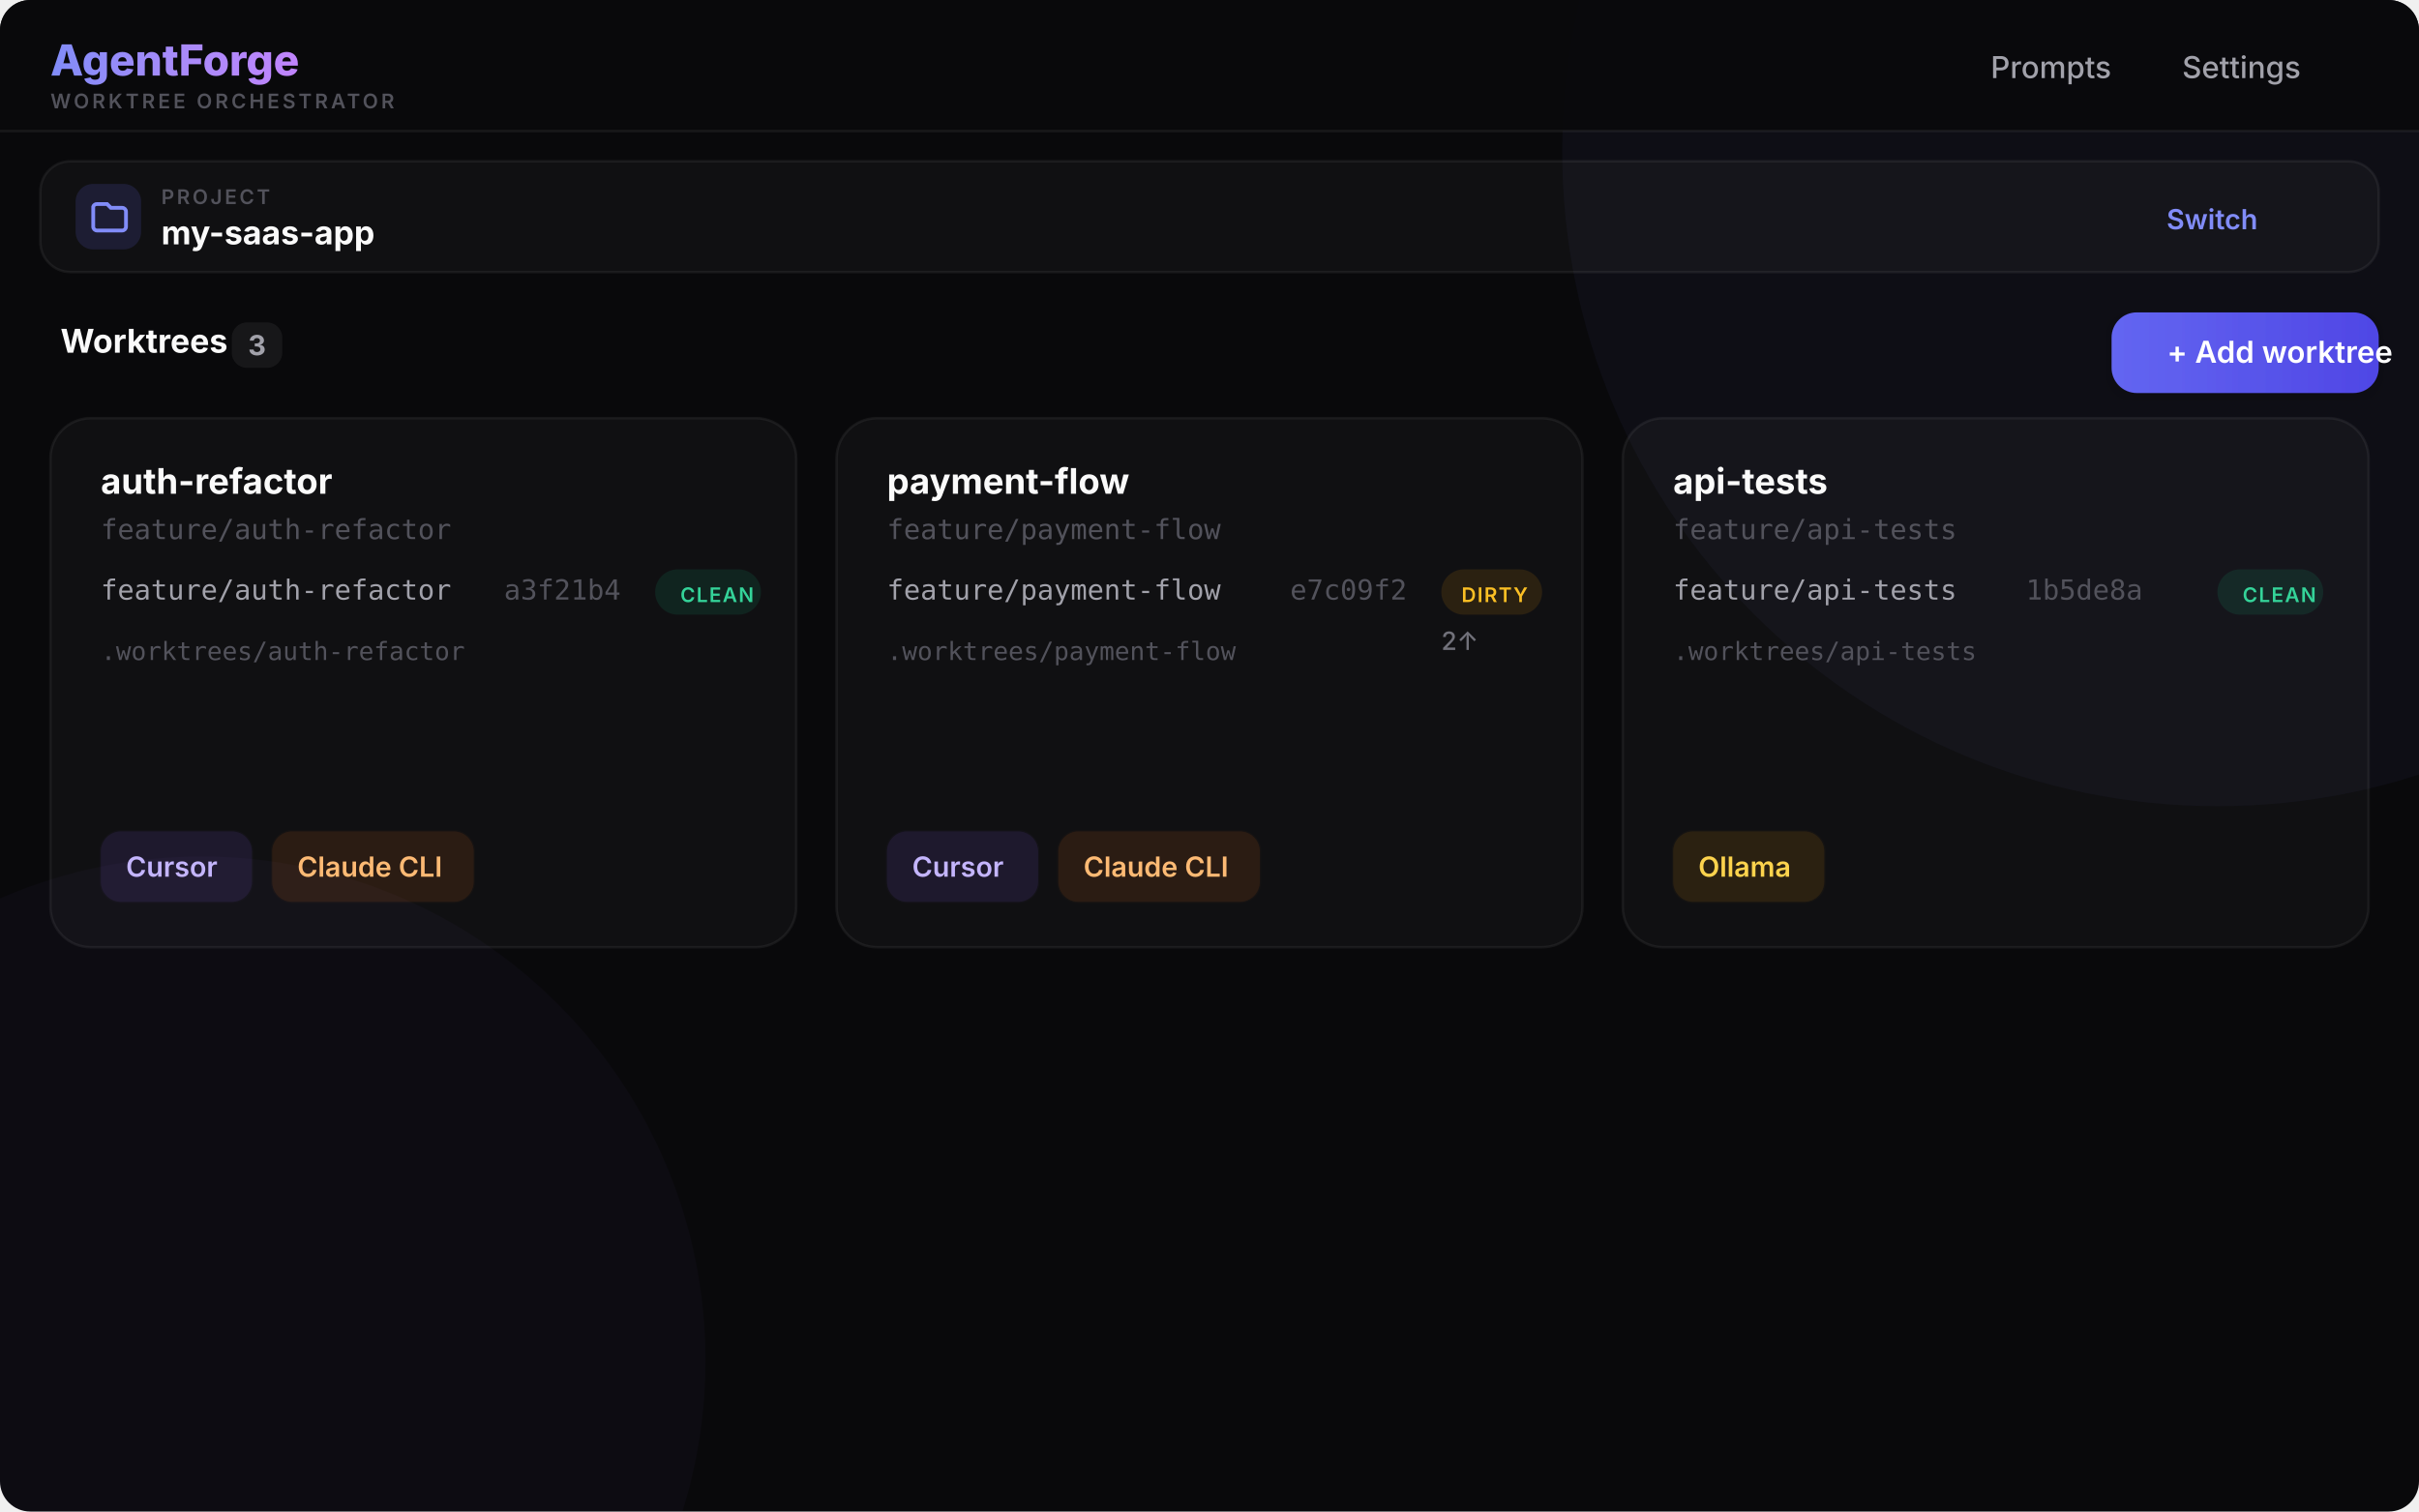
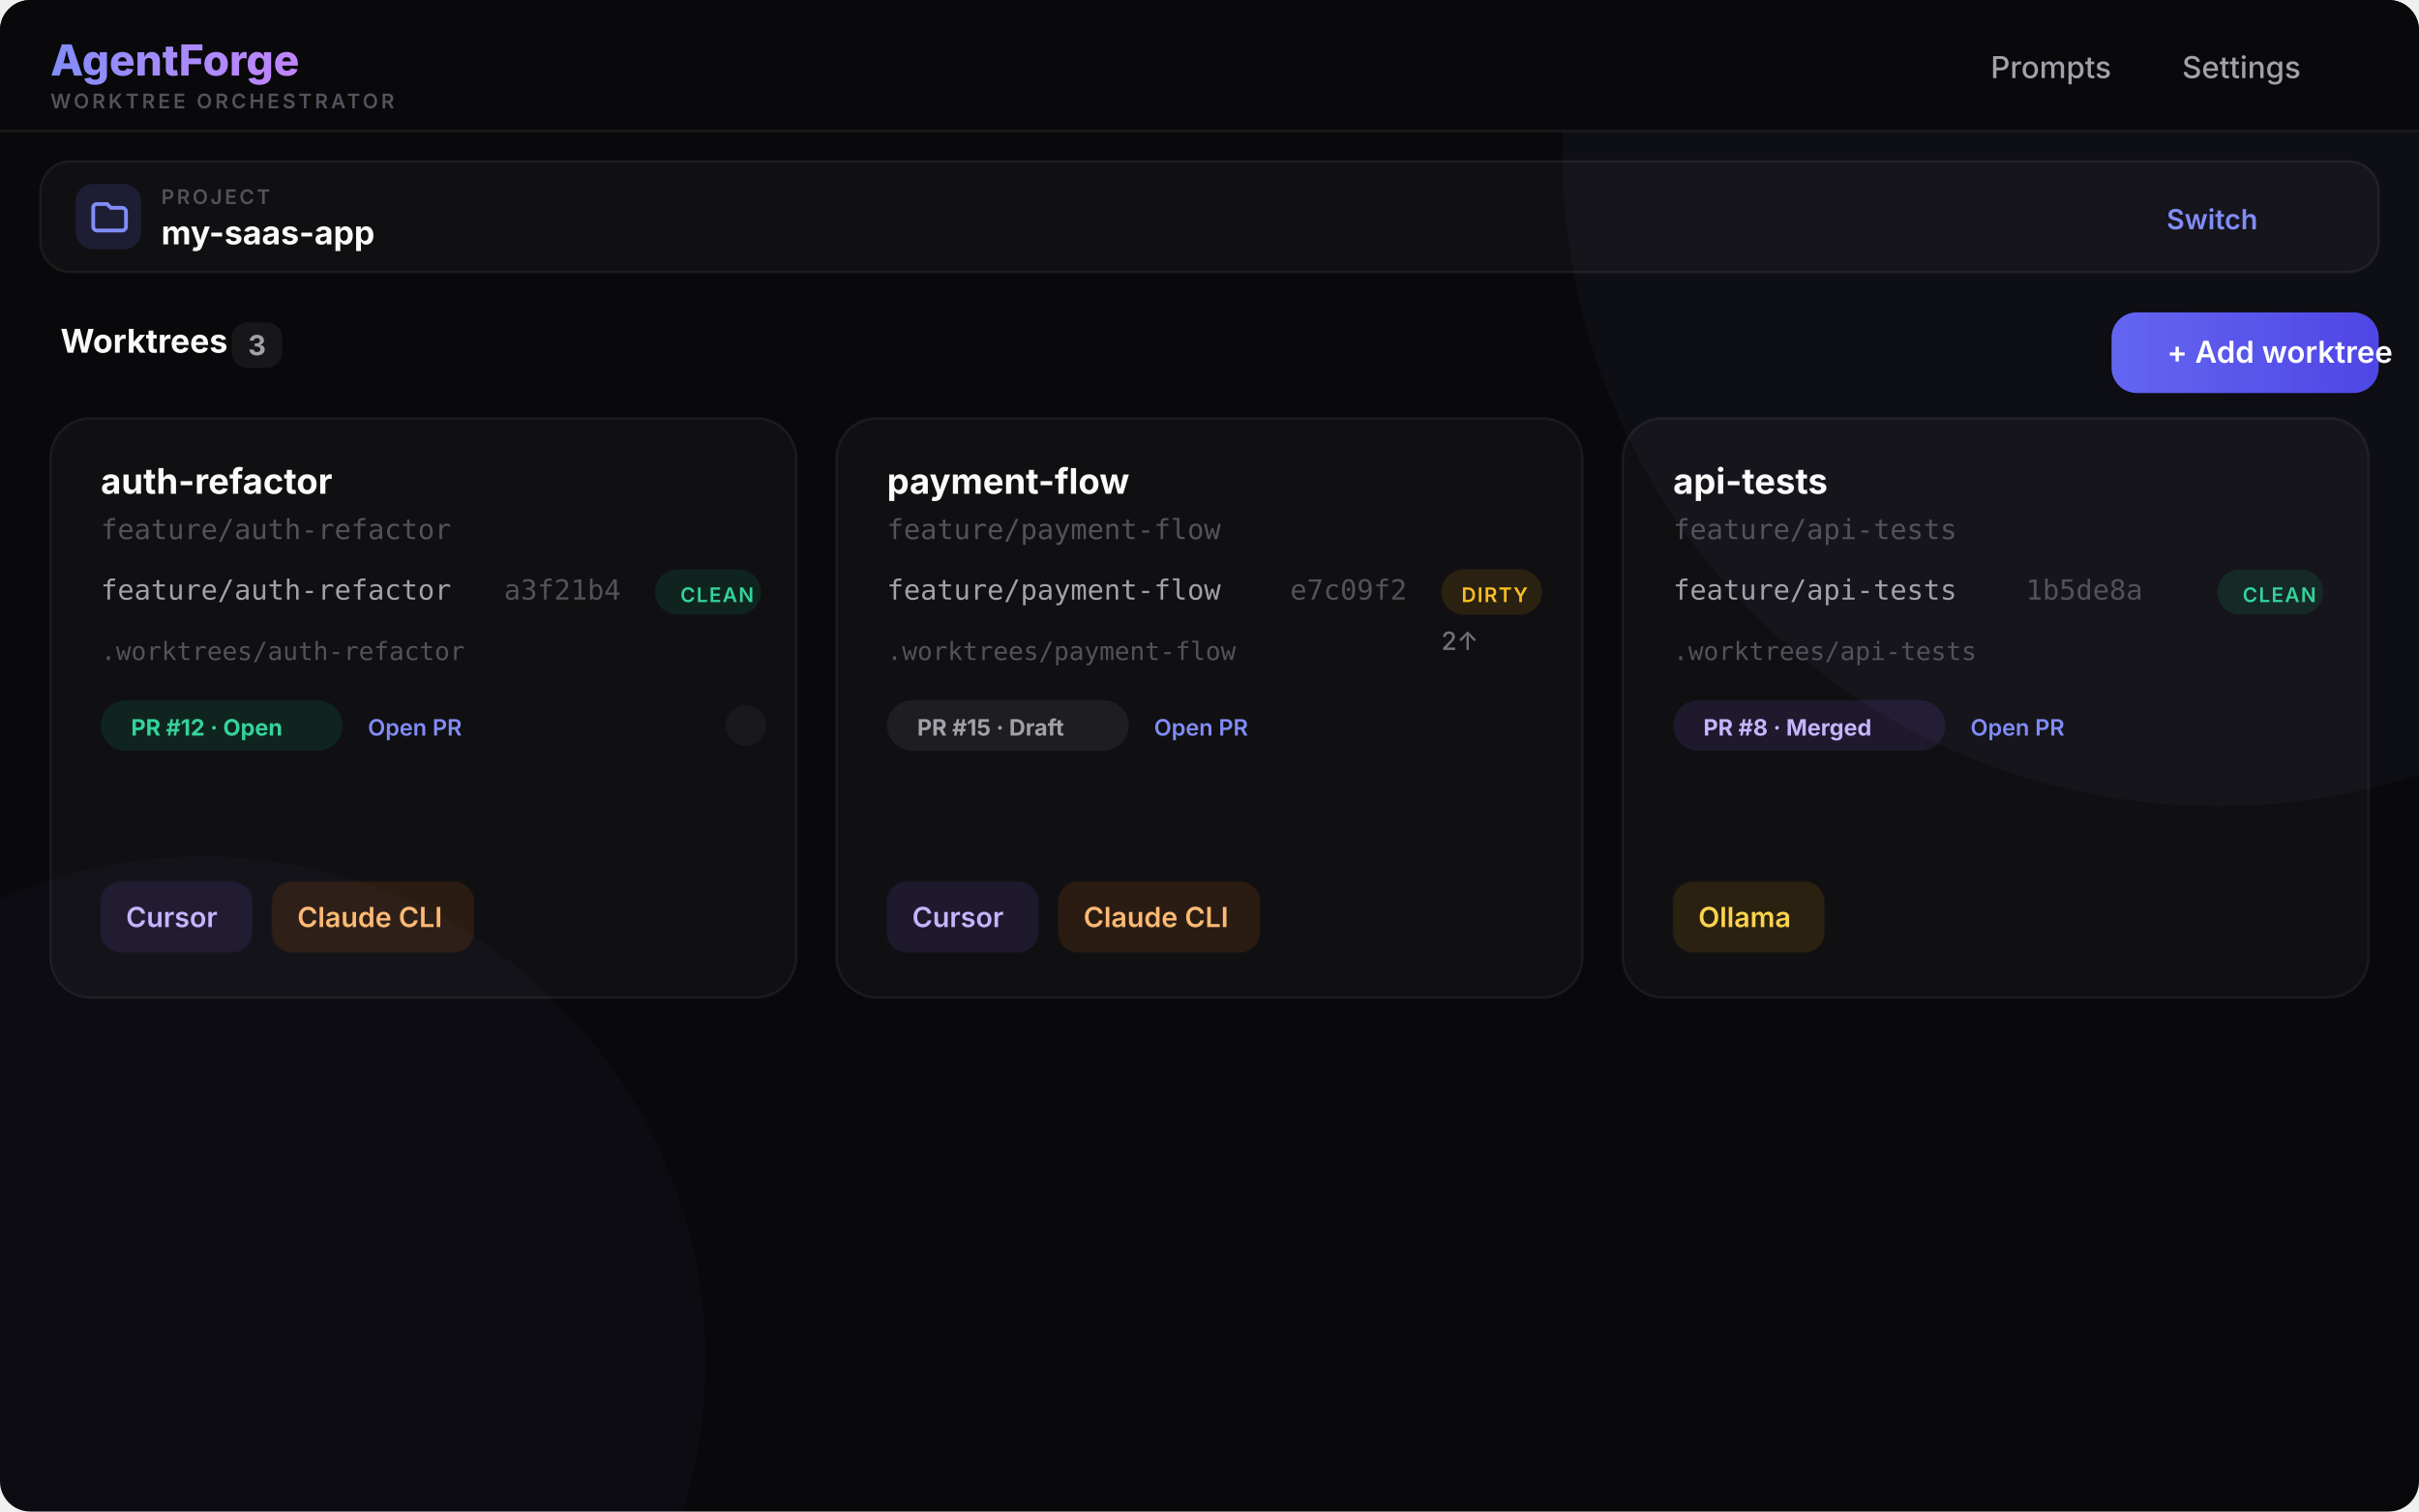
<svg xmlns="http://www.w3.org/2000/svg" viewBox="0 0 960 600" fill="none">
  <defs>
    <linearGradient id="brand-d" x1="0" y1="0" x2="1" y2="0">
      <stop offset="0%" stop-color="#818cf8" />
      <stop offset="50%" stop-color="#a78bfa" />
      <stop offset="100%" stop-color="#c084fc" />
    </linearGradient>
    <linearGradient id="cta-d" x1="0" y1="0" x2="1" y2="0">
      <stop offset="0%" stop-color="#6366f1" />
      <stop offset="100%" stop-color="#4f46e5" />
    </linearGradient>
    <filter id="shadow-d" x="-4%" y="-4%" width="108%" height="116%">
      <feDropShadow dx="0" dy="2" stdDeviation="8" flood-opacity="0.3" />
    </filter>
    <filter id="shadow-sm-d" x="-2%" y="-2%" width="104%" height="112%">
      <feDropShadow dx="0" dy="1" stdDeviation="4" flood-opacity="0.2" />
    </filter>
    <clipPath id="round-d">
      <rect width="960" height="600" rx="12" />
    </clipPath>
  </defs>
  <g clip-path="url(#round-d)">
    <rect width="960" height="600" fill="#09090b" />
    <circle cx="880" cy="60" r="260" fill="#6366f1" opacity="0.05" />
    <circle cx="80" cy="540" r="200" fill="#8b5cf6" opacity="0.03" />
    <rect width="960" height="52" fill="#09090b" opacity="0.9" />
    <line x1="0" y1="52" x2="960" y2="52" stroke="#ffffff" stroke-opacity="0.06" />
    <text x="20" y="30" font-family="system-ui,-apple-system,sans-serif" font-size="17" font-weight="800" fill="url(#brand-d)">AgentForge</text>
    <text x="20" y="43" font-family="system-ui,-apple-system,sans-serif" font-size="8" font-weight="600" fill="#52525b" letter-spacing="1.2">WORKTREE ORCHESTRATOR</text>
    <text x="790" y="31" font-family="system-ui,-apple-system,sans-serif" font-size="12" font-weight="500" fill="#a1a1aa">Prompts</text>
    <text x="866" y="31" font-family="system-ui,-apple-system,sans-serif" font-size="12" font-weight="500" fill="#a1a1aa">Settings</text>
    <rect x="16" y="64" width="928" height="44" rx="12" fill="#ffffff" opacity="0.03" filter="url(#shadow-sm-d)" />
    <rect x="16" y="64" width="928" height="44" rx="12" fill="none" stroke="#ffffff" stroke-opacity="0.06" />
    <rect x="30" y="73" width="26" height="26" rx="7" fill="#6366f1" opacity="0.15" />
    <path d="M37 82v8a1.5 1.5 0 001.5 1.5h10a1.5 1.5 0 001.5-1.5v-6a1.5 1.5 0 00-1.5-1.5h-4.5l-1.5-1.5h-4A1.5 1.5 0 0037 82z" stroke="#818cf8" stroke-width="1.5" fill="none" />
    <text x="64" y="81" font-family="system-ui,-apple-system,sans-serif" font-size="8" font-weight="600" fill="#52525b" letter-spacing="1">PROJECT</text>
    <text x="64" y="97" font-family="system-ui,-apple-system,sans-serif" font-size="13" font-weight="700" fill="#fafafa">my-saas-app</text>
    <text x="896" y="91" font-family="system-ui,-apple-system,sans-serif" font-size="11" font-weight="600" fill="#818cf8" text-anchor="end">Switch</text>
    <text x="24" y="140" font-family="system-ui,-apple-system,sans-serif" font-size="13" font-weight="700" fill="#fafafa">Worktrees</text>
    <rect x="92" y="128" width="20" height="18" rx="6" fill="#ffffff" opacity="0.06" />
    <text x="102" y="141" font-family="system-ui,-apple-system,sans-serif" font-size="11" font-weight="700" fill="#a1a1aa" text-anchor="middle">3</text>
    <rect x="838" y="124" width="106" height="32" rx="10" fill="url(#cta-d)" filter="url(#shadow-sm-d)" />
    <text x="860" y="144" font-family="system-ui,-apple-system,sans-serif" font-size="12" font-weight="600" fill="#ffffff">+ Add worktree</text>
-     <rect x="20" y="166" width="296" height="210" rx="16" fill="#ffffff" opacity="0.03" filter="url(#shadow-d)" />
-     <rect x="20" y="166" width="296" height="210" rx="16" fill="none" stroke="#ffffff" stroke-opacity="0.06" />
+     <rect x="20" y="166" width="296" height="230" rx="16" fill="#ffffff" opacity="0.03" filter="url(#shadow-d)" />
+     <rect x="20" y="166" width="296" height="230" rx="16" fill="none" stroke="#ffffff" stroke-opacity="0.06" />
    <text x="40" y="196" font-family="system-ui,-apple-system,sans-serif" font-size="14" font-weight="700" fill="#fafafa">auth-refactor</text>
    <text x="40" y="214" font-family="ui-monospace,monospace" font-size="11" fill="#52525b">feature/auth-refactor</text>
    <text x="40" y="238" font-family="ui-monospace,monospace" font-size="11" font-weight="500" fill="#a1a1aa">feature/auth-refactor</text>
    <text x="200" y="238" font-family="ui-monospace,monospace" font-size="11" fill="#52525b">a3f21b4</text>
    <rect x="260" y="226" width="42" height="18" rx="9" fill="#10b981" opacity="0.12" />
    <text x="270" y="239" font-family="system-ui,-apple-system,sans-serif" font-size="8" font-weight="600" fill="#34d399" letter-spacing="0.5">CLEAN</text>
    <text x="40" y="262" font-family="ui-monospace,monospace" font-size="10" fill="#52525b">.worktrees/auth-refactor</text>
-     <rect x="40" y="330" width="60" height="28" rx="8" fill="#8b5cf6" opacity="0.12" stroke="#8b5cf6" stroke-opacity="0.2" />
-     <text x="50" y="348" font-family="system-ui,-apple-system,sans-serif" font-size="11" font-weight="600" fill="#c4b5fd">Cursor</text>
-     <rect x="108" y="330" width="80" height="28" rx="8" fill="#f97316" opacity="0.12" stroke="#f97316" stroke-opacity="0.2" />
-     <text x="118" y="348" font-family="system-ui,-apple-system,sans-serif" font-size="11" font-weight="600" fill="#fdba74">Claude CLI</text>
-     <rect x="332" y="166" width="296" height="210" rx="16" fill="#ffffff" opacity="0.03" filter="url(#shadow-d)" />
-     <rect x="332" y="166" width="296" height="210" rx="16" fill="none" stroke="#ffffff" stroke-opacity="0.06" />
+     <rect x="40" y="278" width="96" height="20" rx="10" fill="#10b981" opacity="0.12" />
+     <text x="52" y="292" font-family="system-ui,-apple-system,sans-serif" font-size="9" font-weight="700" fill="#34d399">PR #12 · Open</text>
+     <text x="146" y="292" font-family="system-ui,-apple-system,sans-serif" font-size="9" font-weight="600" fill="#818cf8">Open PR</text>
+     <circle cx="296" cy="288" r="8" fill="#ffffff" opacity="0.04" />
+     <rect x="40" y="350" width="60" height="28" rx="8" fill="#8b5cf6" opacity="0.12" stroke="#8b5cf6" stroke-opacity="0.2" />
+     <text x="50" y="368" font-family="system-ui,-apple-system,sans-serif" font-size="11" font-weight="600" fill="#c4b5fd">Cursor</text>
+     <rect x="108" y="350" width="80" height="28" rx="8" fill="#f97316" opacity="0.12" stroke="#f97316" stroke-opacity="0.2" />
+     <text x="118" y="368" font-family="system-ui,-apple-system,sans-serif" font-size="11" font-weight="600" fill="#fdba74">Claude CLI</text>
+     <rect x="332" y="166" width="296" height="230" rx="16" fill="#ffffff" opacity="0.03" filter="url(#shadow-d)" />
+     <rect x="332" y="166" width="296" height="230" rx="16" fill="none" stroke="#ffffff" stroke-opacity="0.06" />
    <text x="352" y="196" font-family="system-ui,-apple-system,sans-serif" font-size="14" font-weight="700" fill="#fafafa">payment-flow</text>
    <text x="352" y="214" font-family="ui-monospace,monospace" font-size="11" fill="#52525b">feature/payment-flow</text>
    <text x="352" y="238" font-family="ui-monospace,monospace" font-size="11" font-weight="500" fill="#a1a1aa">feature/payment-flow</text>
    <text x="512" y="238" font-family="ui-monospace,monospace" font-size="11" fill="#52525b">e7c09f2</text>
    <rect x="572" y="226" width="40" height="18" rx="9" fill="#f59e0b" opacity="0.12" />
    <text x="580" y="239" font-family="system-ui,-apple-system,sans-serif" font-size="8" font-weight="600" fill="#fbbf24" letter-spacing="0.5">DIRTY</text>
    <text x="572" y="258" font-family="system-ui,-apple-system,sans-serif" font-size="10" font-weight="500" fill="#71717a">2↑</text>
    <text x="352" y="262" font-family="ui-monospace,monospace" font-size="10" fill="#52525b">.worktrees/payment-flow</text>
-     <rect x="352" y="330" width="60" height="28" rx="8" fill="#8b5cf6" opacity="0.12" stroke="#8b5cf6" stroke-opacity="0.2" />
-     <text x="362" y="348" font-family="system-ui,-apple-system,sans-serif" font-size="11" font-weight="600" fill="#c4b5fd">Cursor</text>
-     <rect x="420" y="330" width="80" height="28" rx="8" fill="#f97316" opacity="0.12" stroke="#f97316" stroke-opacity="0.2" />
-     <text x="430" y="348" font-family="system-ui,-apple-system,sans-serif" font-size="11" font-weight="600" fill="#fdba74">Claude CLI</text>
-     <rect x="644" y="166" width="296" height="210" rx="16" fill="#ffffff" opacity="0.03" filter="url(#shadow-d)" />
-     <rect x="644" y="166" width="296" height="210" rx="16" fill="none" stroke="#ffffff" stroke-opacity="0.06" />
+     <rect x="352" y="278" width="96" height="20" rx="10" fill="#ffffff" opacity="0.06" />
+     <text x="364" y="292" font-family="system-ui,-apple-system,sans-serif" font-size="9" font-weight="700" fill="#a1a1aa">PR #15 · Draft</text>
+     <text x="458" y="292" font-family="system-ui,-apple-system,sans-serif" font-size="9" font-weight="600" fill="#818cf8">Open PR</text>
+     <rect x="352" y="350" width="60" height="28" rx="8" fill="#8b5cf6" opacity="0.12" stroke="#8b5cf6" stroke-opacity="0.2" />
+     <text x="362" y="368" font-family="system-ui,-apple-system,sans-serif" font-size="11" font-weight="600" fill="#c4b5fd">Cursor</text>
+     <rect x="420" y="350" width="80" height="28" rx="8" fill="#f97316" opacity="0.12" stroke="#f97316" stroke-opacity="0.2" />
+     <text x="430" y="368" font-family="system-ui,-apple-system,sans-serif" font-size="11" font-weight="600" fill="#fdba74">Claude CLI</text>
+     <rect x="644" y="166" width="296" height="230" rx="16" fill="#ffffff" opacity="0.03" filter="url(#shadow-d)" />
+     <rect x="644" y="166" width="296" height="230" rx="16" fill="none" stroke="#ffffff" stroke-opacity="0.06" />
    <text x="664" y="196" font-family="system-ui,-apple-system,sans-serif" font-size="14" font-weight="700" fill="#fafafa">api-tests</text>
    <text x="664" y="214" font-family="ui-monospace,monospace" font-size="11" fill="#52525b">feature/api-tests</text>
    <text x="664" y="238" font-family="ui-monospace,monospace" font-size="11" font-weight="500" fill="#a1a1aa">feature/api-tests</text>
    <text x="804" y="238" font-family="ui-monospace,monospace" font-size="11" fill="#52525b">1b5de8a</text>
    <rect x="880" y="226" width="42" height="18" rx="9" fill="#10b981" opacity="0.12" />
    <text x="890" y="239" font-family="system-ui,-apple-system,sans-serif" font-size="8" font-weight="600" fill="#34d399" letter-spacing="0.5">CLEAN</text>
    <text x="664" y="262" font-family="ui-monospace,monospace" font-size="10" fill="#52525b">.worktrees/api-tests</text>
-     <rect x="664" y="330" width="60" height="28" rx="8" fill="#f59e0b" opacity="0.12" stroke="#f59e0b" stroke-opacity="0.2" />
-     <text x="674" y="348" font-family="system-ui,-apple-system,sans-serif" font-size="11" font-weight="600" fill="#fcd34d">Ollama</text>
+     <rect x="664" y="278" width="108" height="20" rx="10" fill="#8b5cf6" opacity="0.12" />
+     <text x="676" y="292" font-family="system-ui,-apple-system,sans-serif" font-size="9" font-weight="700" fill="#c4b5fd">PR #8 · Merged</text>
+     <text x="782" y="292" font-family="system-ui,-apple-system,sans-serif" font-size="9" font-weight="600" fill="#818cf8">Open PR</text>
+     <rect x="664" y="350" width="60" height="28" rx="8" fill="#f59e0b" opacity="0.12" stroke="#f59e0b" stroke-opacity="0.2" />
+     <text x="674" y="368" font-family="system-ui,-apple-system,sans-serif" font-size="11" font-weight="600" fill="#fcd34d">Ollama</text>
  </g>
</svg>
